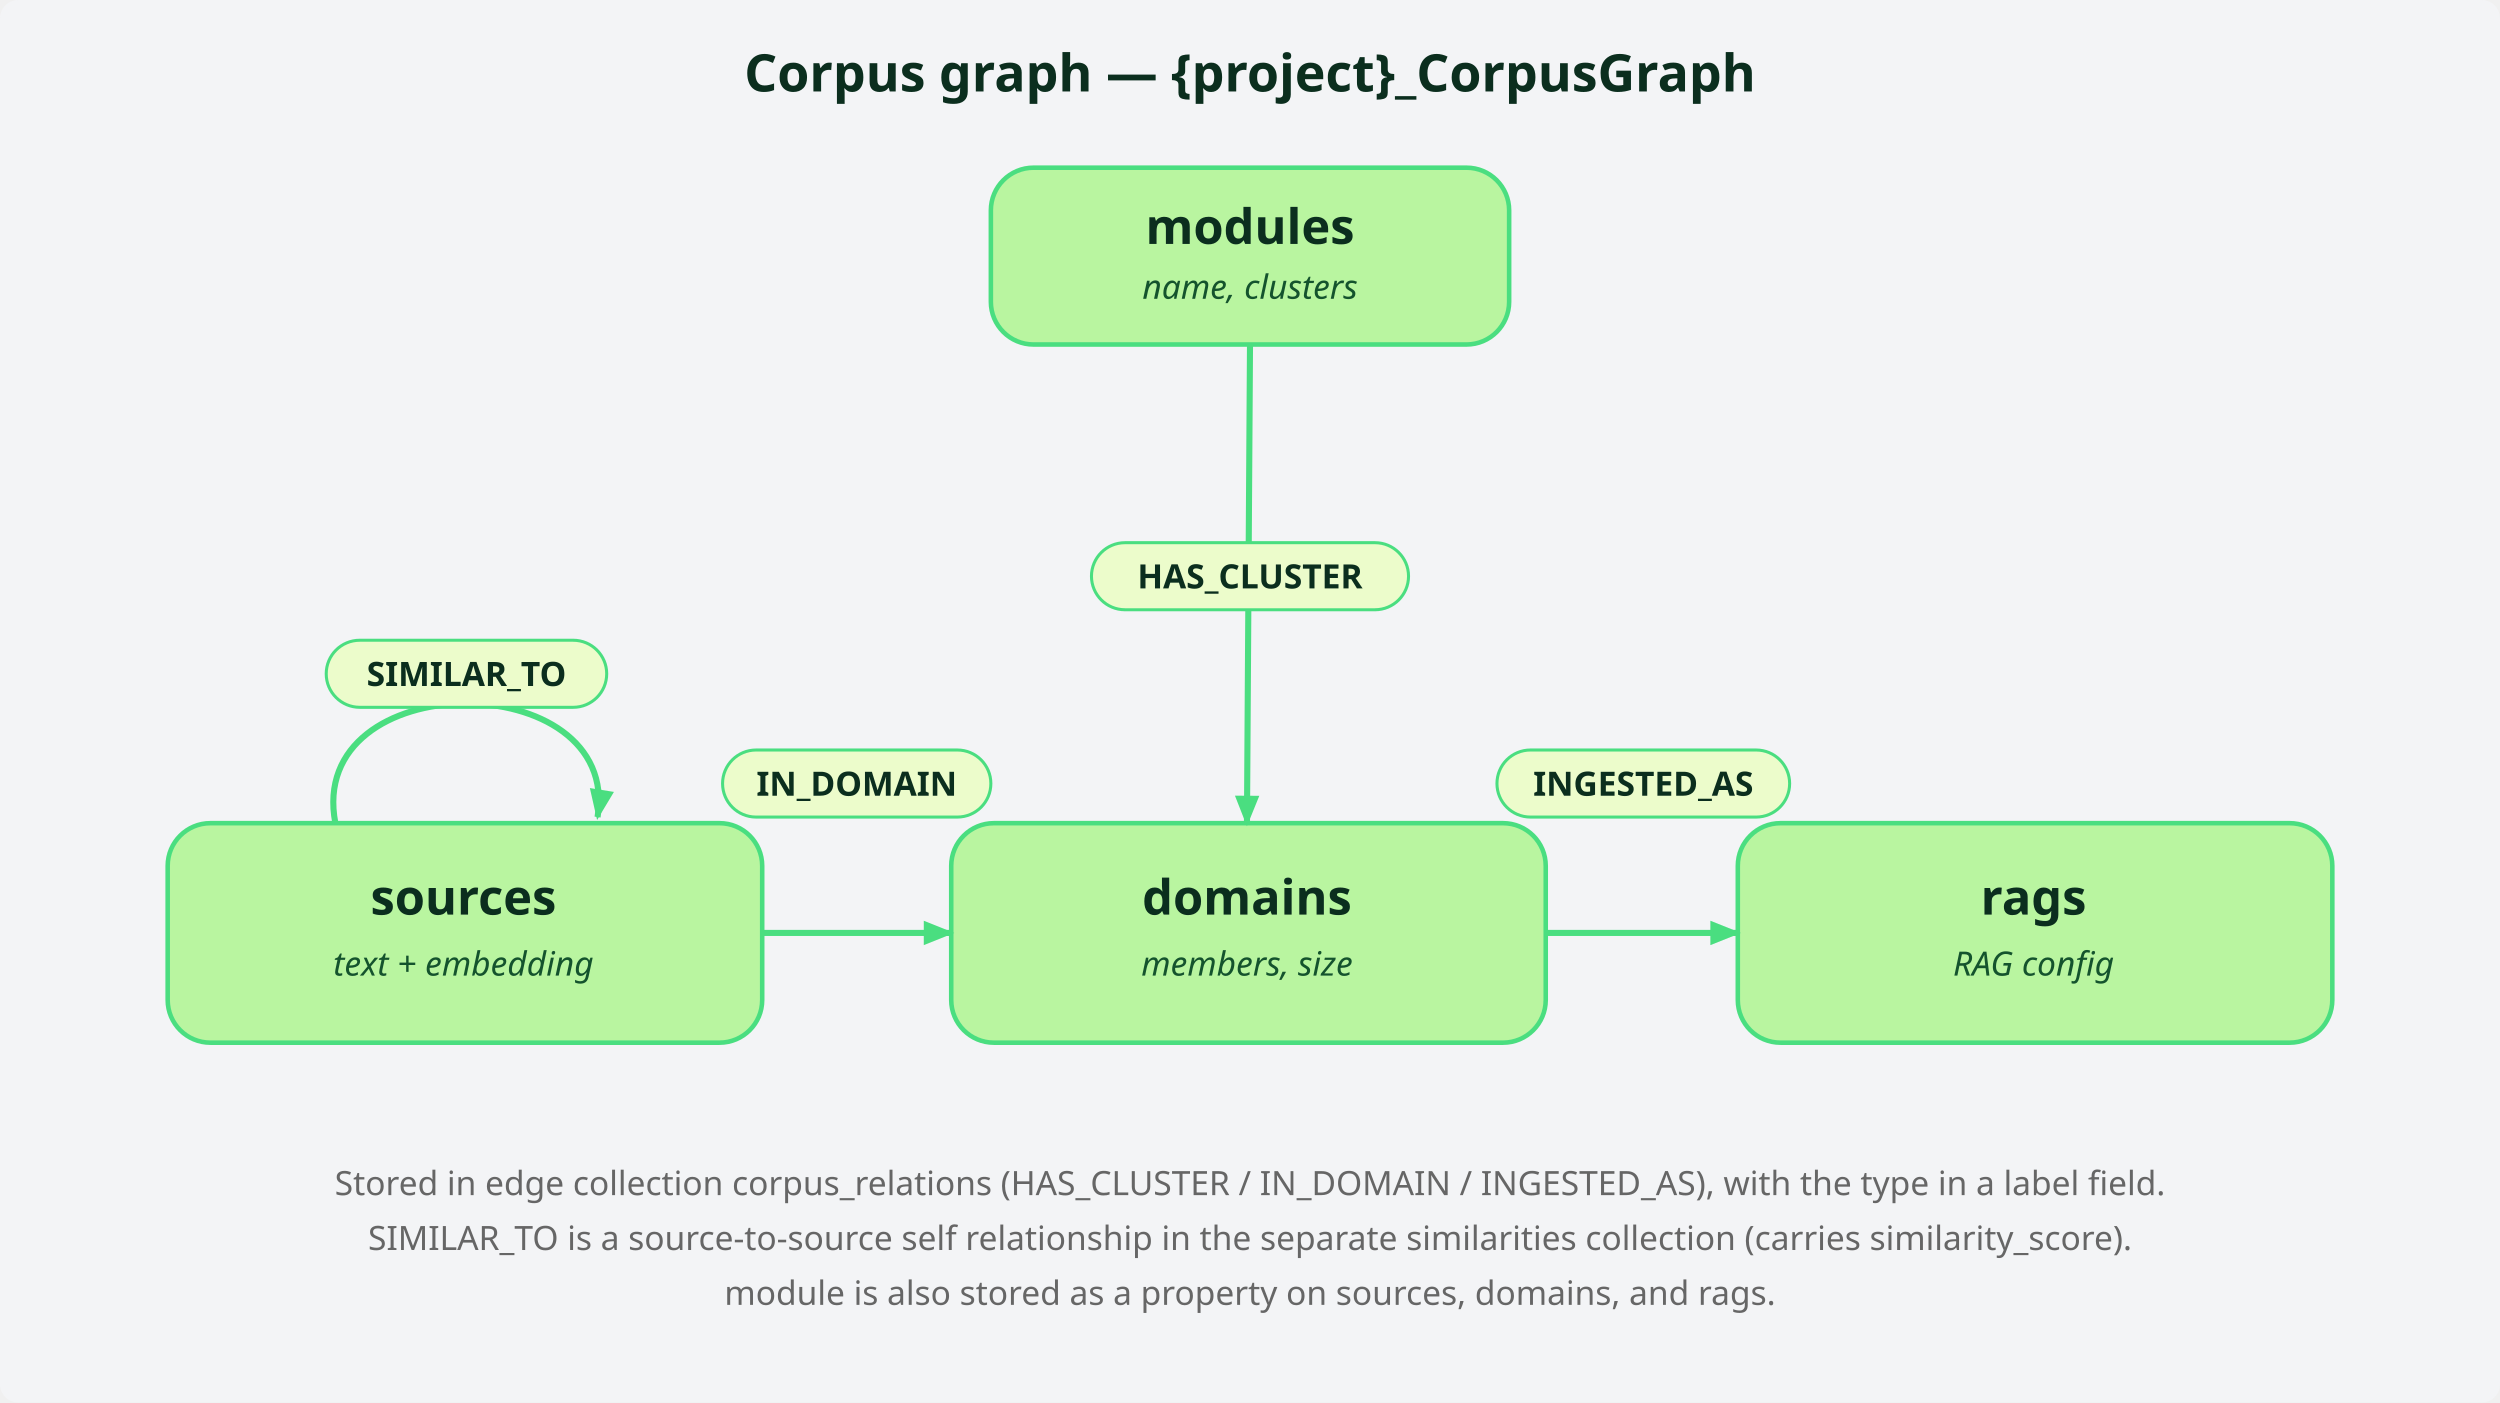
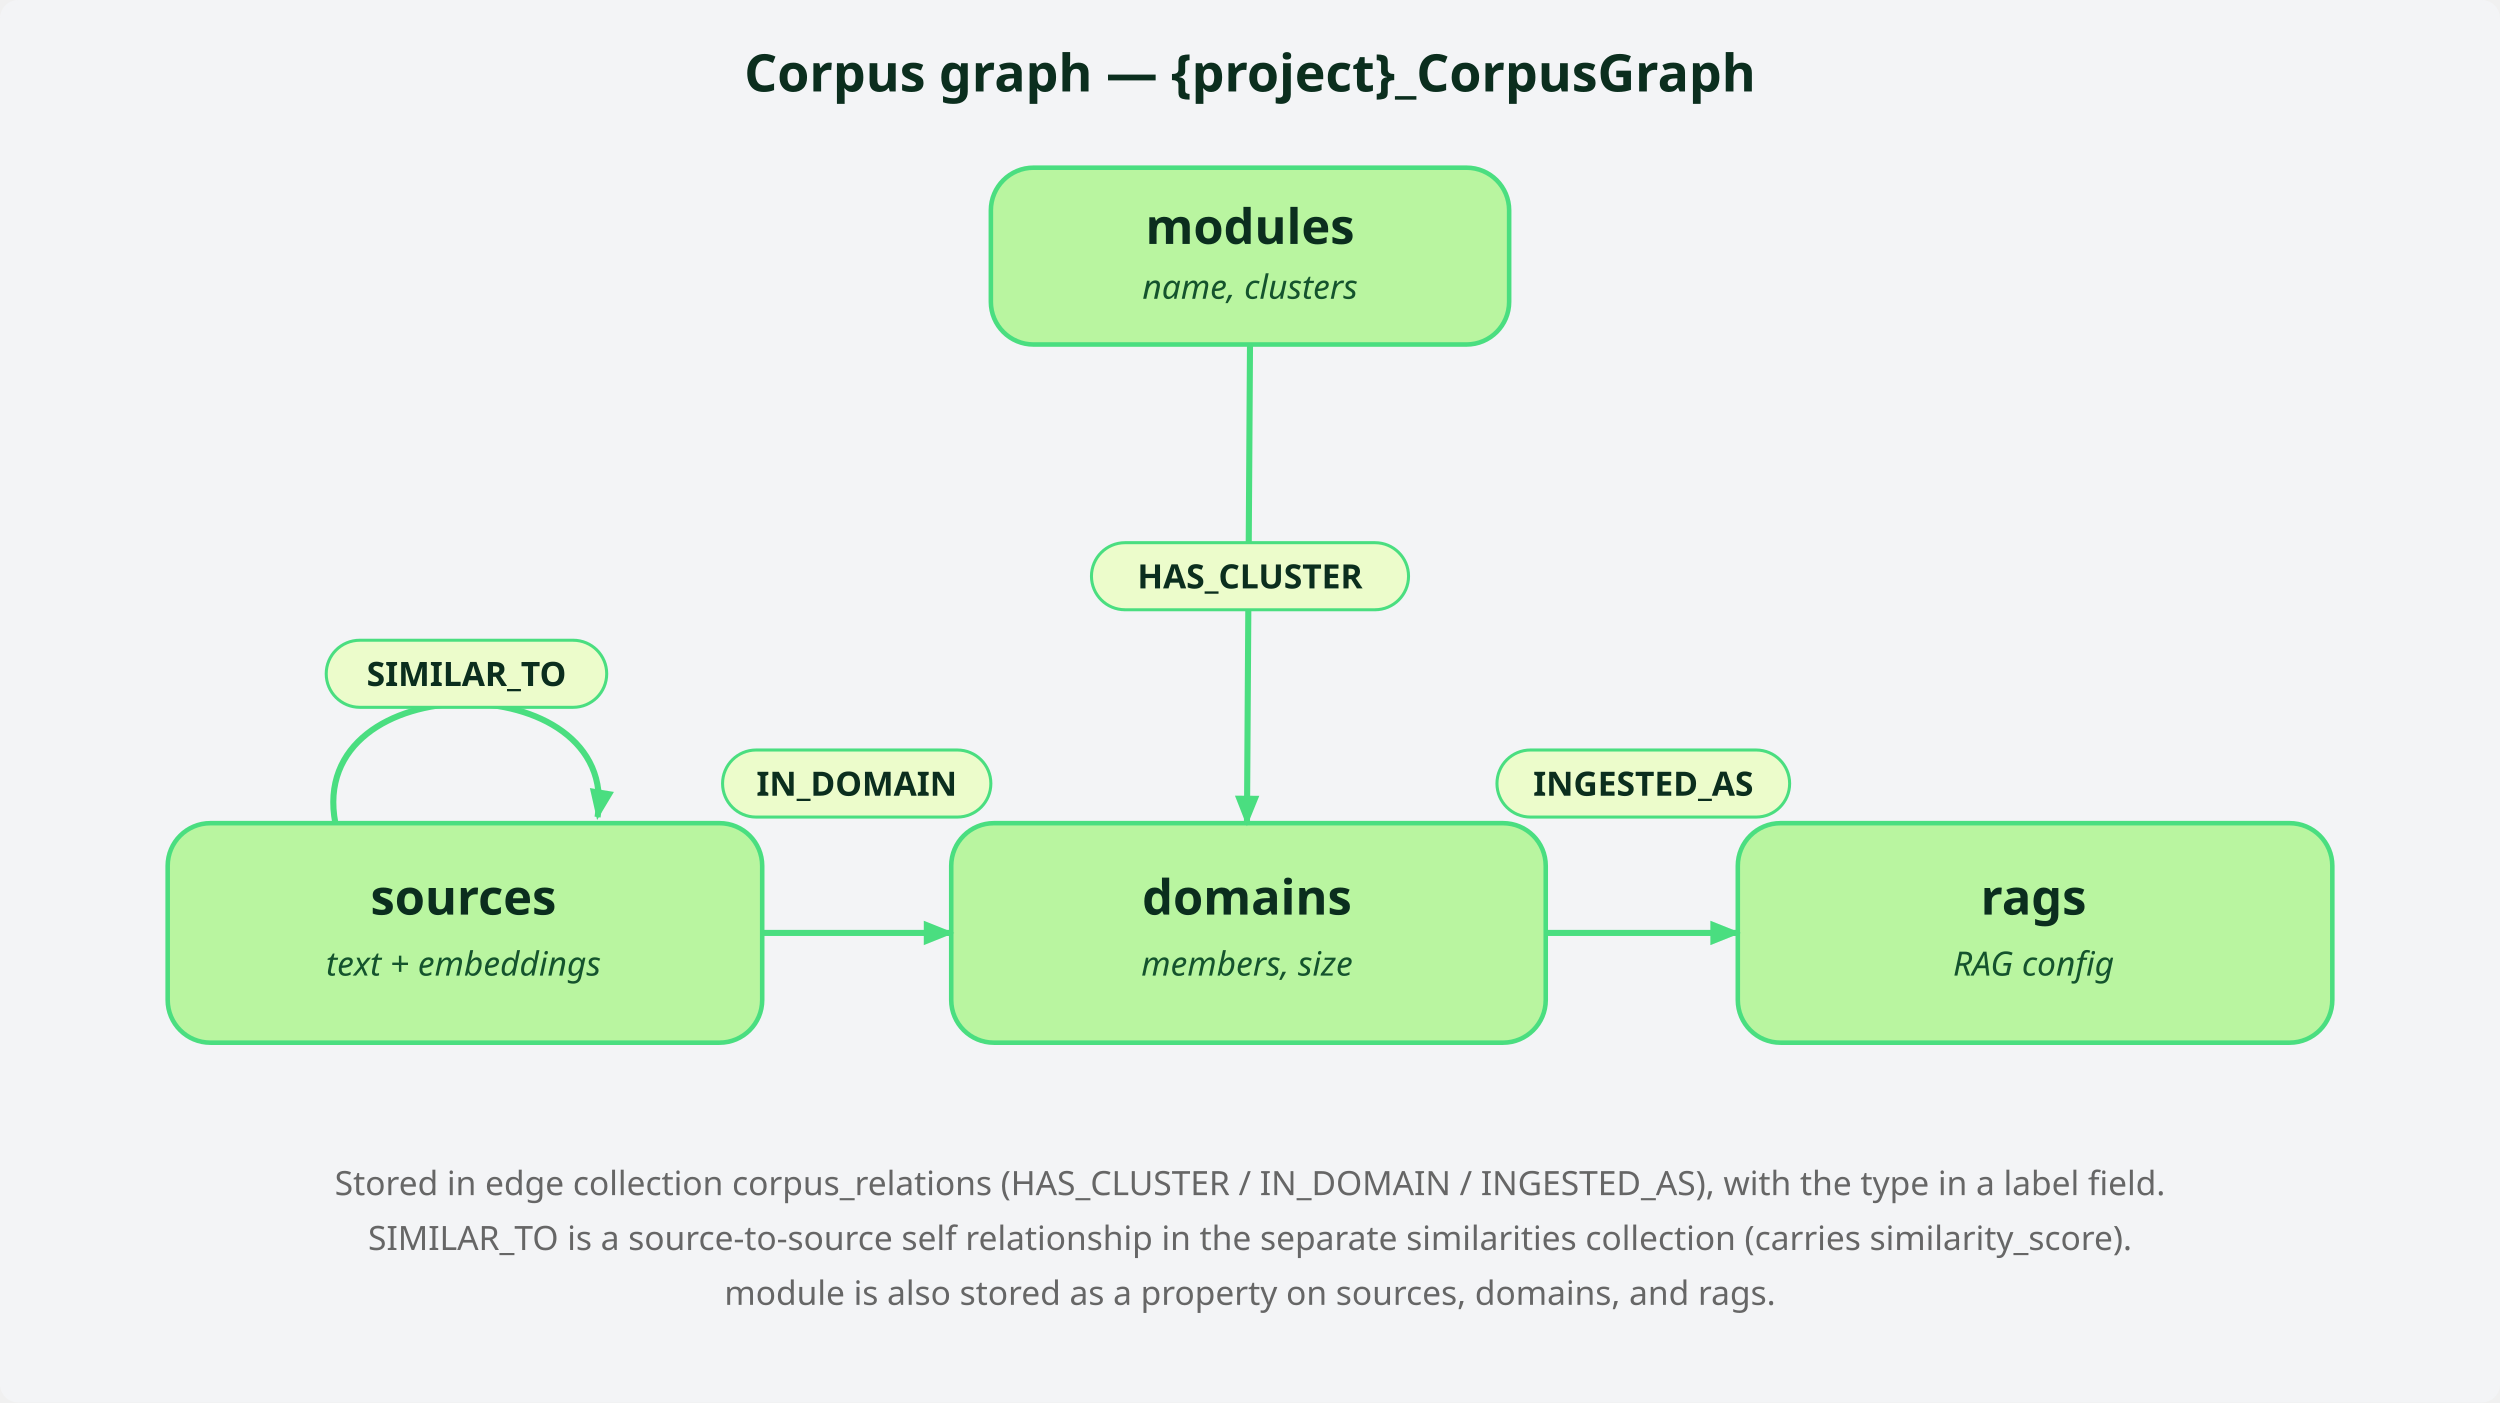
<svg xmlns="http://www.w3.org/2000/svg" viewBox="0 0 820 460" style="display:block;width:100%;max-width:820px;margin:0 auto">
  <style>
    .agcorp text { font-family: sans-serif; }
    .agcorp .vtx { fill: #b9f5a0; stroke: #4ade80; stroke-width: 1.5; }
    .agcorp .card:hover .vtx { fill: #ffffff; stroke: #22c55e; }
    .agcorp .vtitle { font-size: 16px; font-weight: bold; fill: #0b2e1e; }
    .agcorp .vsub { font-size: 11px; font-style: italic; fill: #14532d; }
    .agcorp .elabel { font-size: 11px; font-weight: bold; fill: #0b2e1e; }
    .agcorp .ebadge { fill: #ecfccb; stroke: #4ade80; stroke-width: 1; }
    .agcorp .note { font-size: 11px; fill: #666; }
  </style>
  <defs>
    <marker id="agc-arrow" markerWidth="10" markerHeight="8" refX="9" refY="4" orient="auto" markerUnits="userSpaceOnUse">
      <polygon points="0 0,10 4,0 8" fill="#4ade80" />
    </marker>
  </defs>
  <g class="agcorp">
    <rect width="820" height="460" fill="#f3f4f6" rx="6" />
    <text x="410" y="30" text-anchor="middle" font-size="17" font-weight="bold" fill="#0b2e1e">Corpus graph — {project}_CorpusGraph</text>
    <g class="card">
      <rect class="vtx" x="325" y="55" width="170" height="58" rx="14" />
      <text class="vtitle" x="410" y="80" text-anchor="middle">modules</text>
      <text class="vsub" x="410" y="98" text-anchor="middle">name, clusters</text>
    </g>
    <g class="card">
      <rect class="vtx" x="55" y="270" width="195" height="72" rx="14" />
      <text class="vtitle" x="152" y="300" text-anchor="middle">sources</text>
-       <text class="vsub" x="152" y="320" text-anchor="middle">text + embedding</text>
+       <text class="vsub" x="152" y="320" text-anchor="middle">text + embeddings</text>
    </g>
    <g class="card">
      <rect class="vtx" x="312" y="270" width="195" height="72" rx="14" />
      <text class="vtitle" x="409" y="300" text-anchor="middle">domains</text>
      <text class="vsub" x="409" y="320" text-anchor="middle">members, size</text>
    </g>
    <g class="card">
      <rect class="vtx" x="570" y="270" width="195" height="72" rx="14" />
      <text class="vtitle" x="667" y="300" text-anchor="middle">rags</text>
      <text class="vsub" x="667" y="320" text-anchor="middle">RAG config</text>
    </g>
    <path d="M 410 113 L 409 270" stroke="#4ade80" stroke-width="2" fill="none" marker-end="url(#agc-arrow)" />
    <rect class="ebadge" x="358" y="178" width="104" height="22" rx="11" />
    <text class="elabel" x="410" y="193" text-anchor="middle">HAS_CLUSTER</text>
    <path d="M 250 306 L 312 306" stroke="#4ade80" stroke-width="2" fill="none" marker-end="url(#agc-arrow)" />
    <rect class="ebadge" x="237" y="246" width="88" height="22" rx="11" />
    <text class="elabel" x="281" y="261" text-anchor="middle">IN_DOMAIN</text>
    <path d="M 507 306 L 570 306" stroke="#4ade80" stroke-width="2" fill="none" marker-end="url(#agc-arrow)" />
    <rect class="ebadge" x="491" y="246" width="96" height="22" rx="11" />
    <text class="elabel" x="539" y="261" text-anchor="middle">INGESTED_AS</text>
    <path d="M 110 270 C 100 218, 204 218, 196 268" stroke="#4ade80" stroke-width="2" fill="none" marker-end="url(#agc-arrow)" />
    <rect class="ebadge" x="107" y="210" width="92" height="22" rx="11" />
    <text class="elabel" x="153" y="225" text-anchor="middle">SIMILAR_TO</text>
    <text class="note" x="410" y="392" text-anchor="middle">Stored in edge collection corpus_relations (HAS_CLUSTER / IN_DOMAIN / INGESTED_AS), with the type in a label field.</text>
    <text class="note" x="410" y="410" text-anchor="middle">SIMILAR_TO is a source-to-source self relationship in the separate similarities collection (carries similarity_score).</text>
    <text class="note" x="410" y="428" text-anchor="middle">module is also stored as a property on sources, domains, and rags.</text>
  </g>
</svg>
